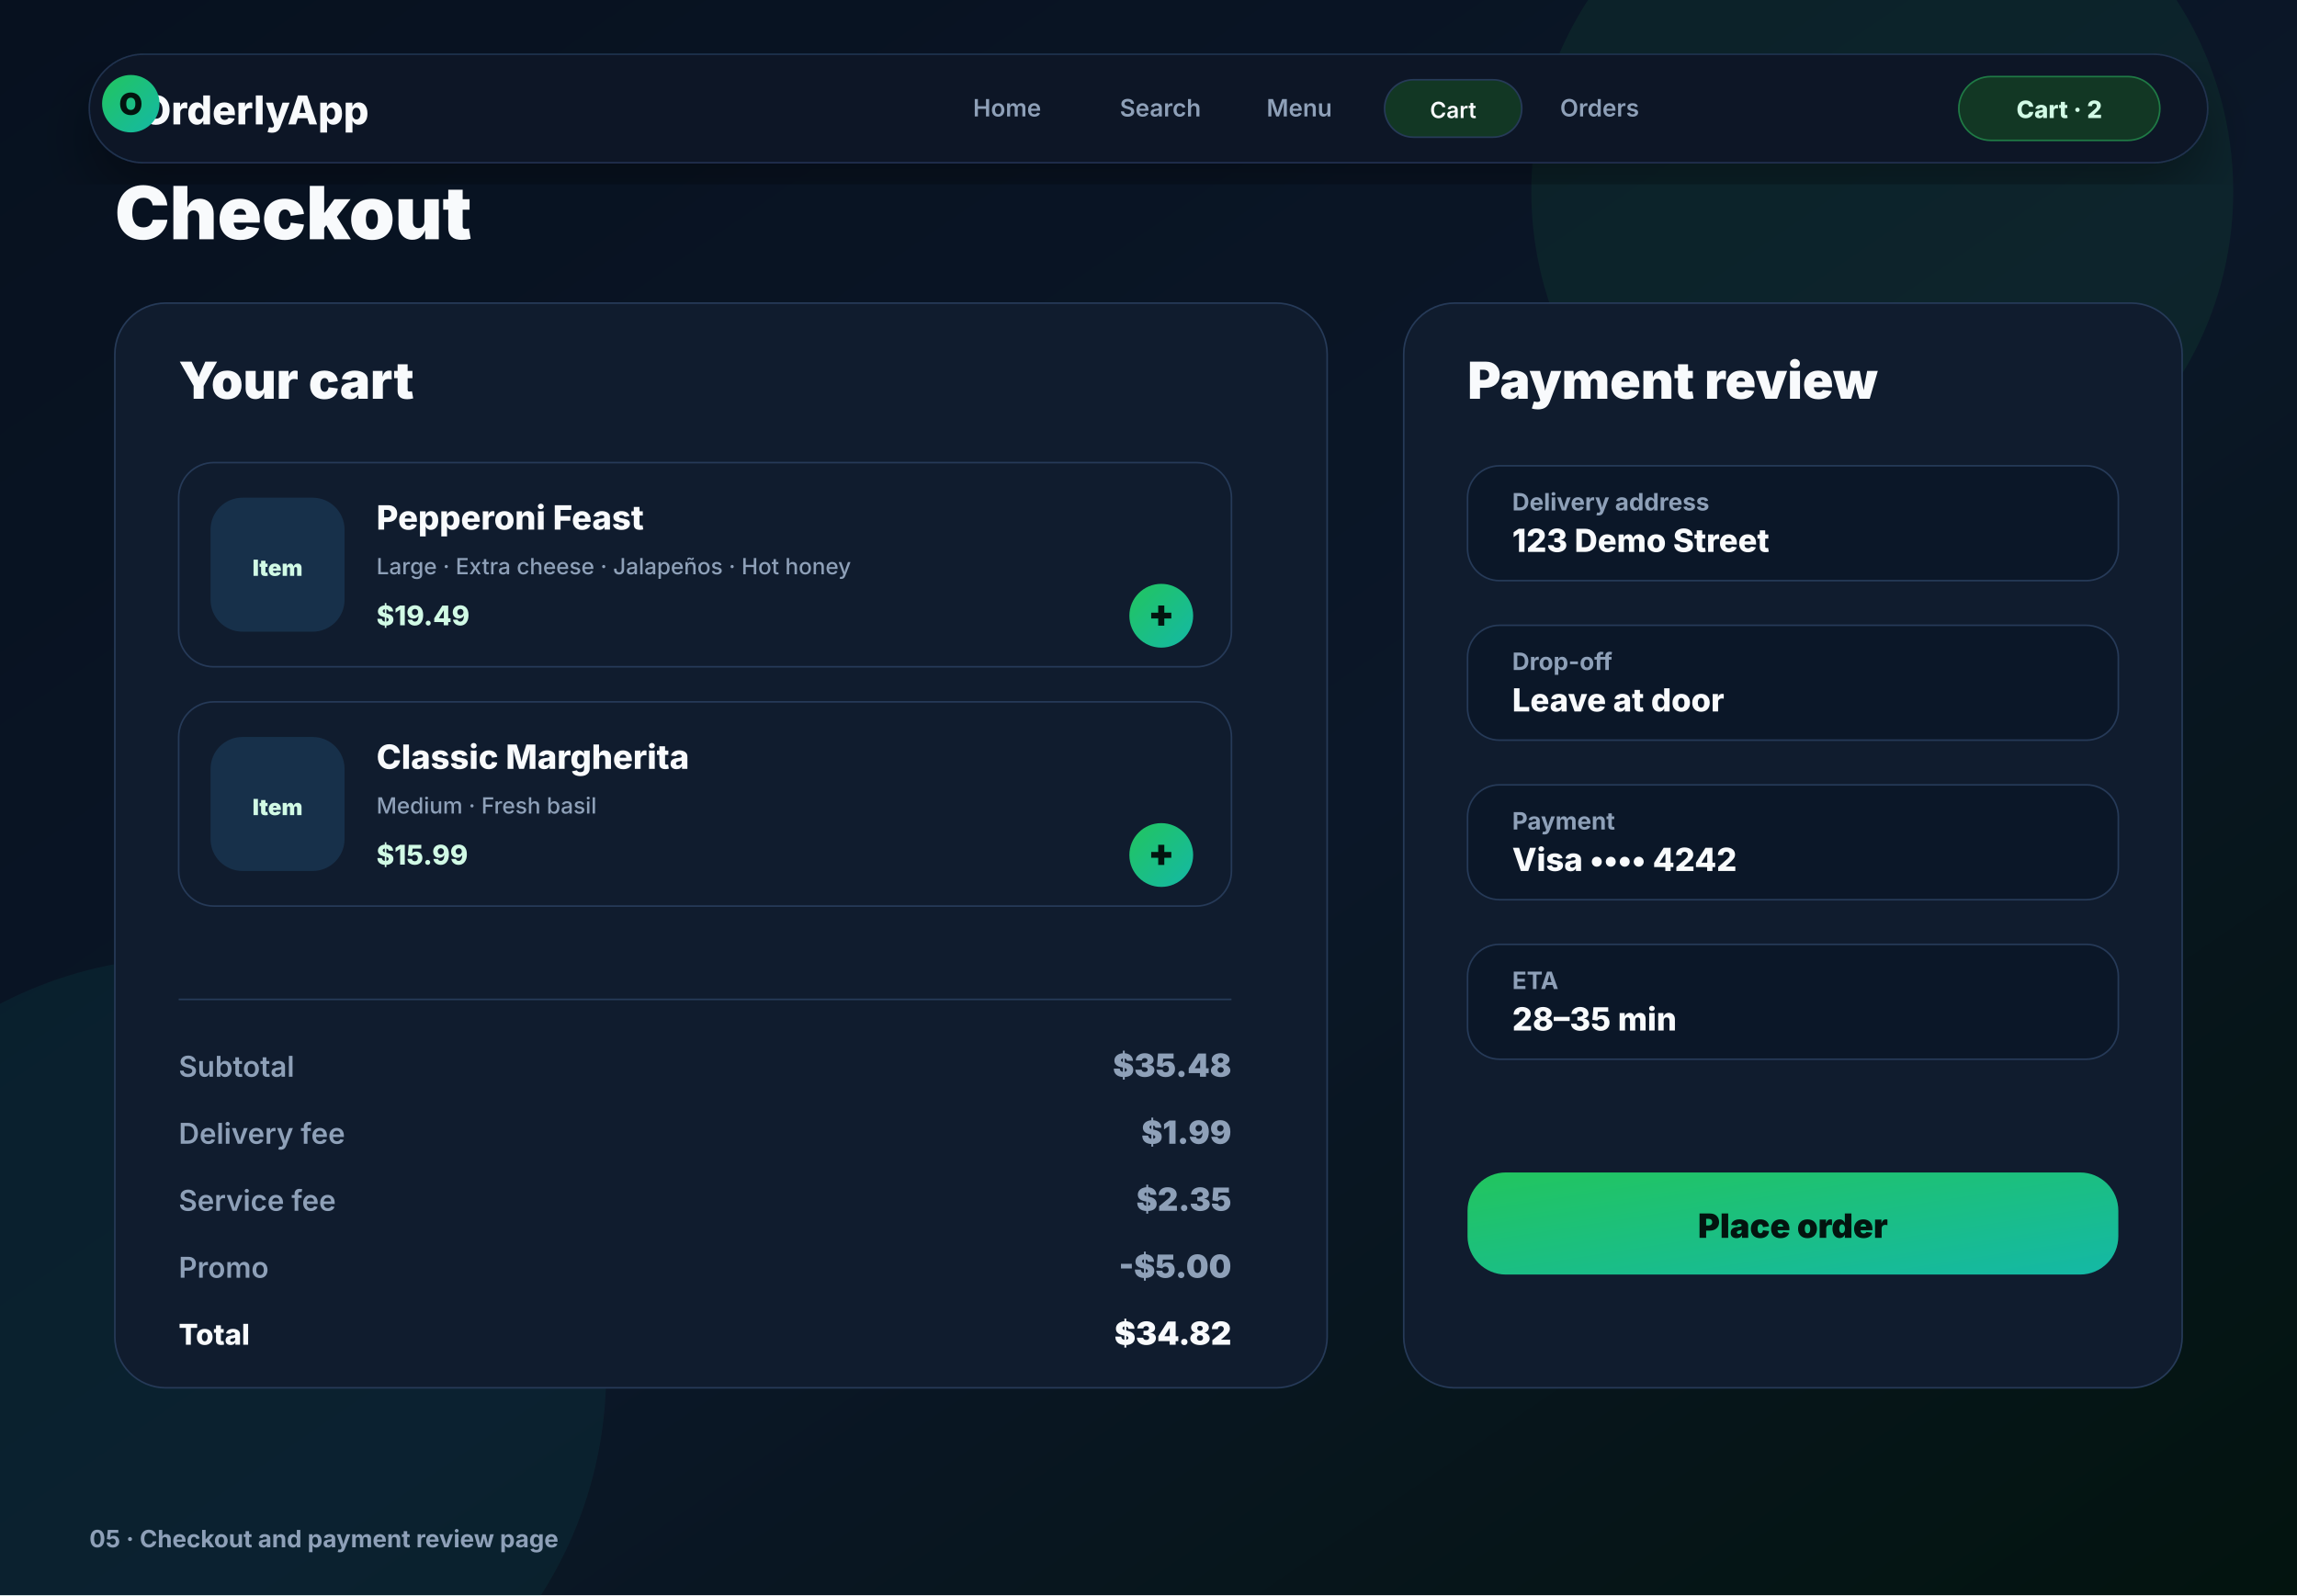
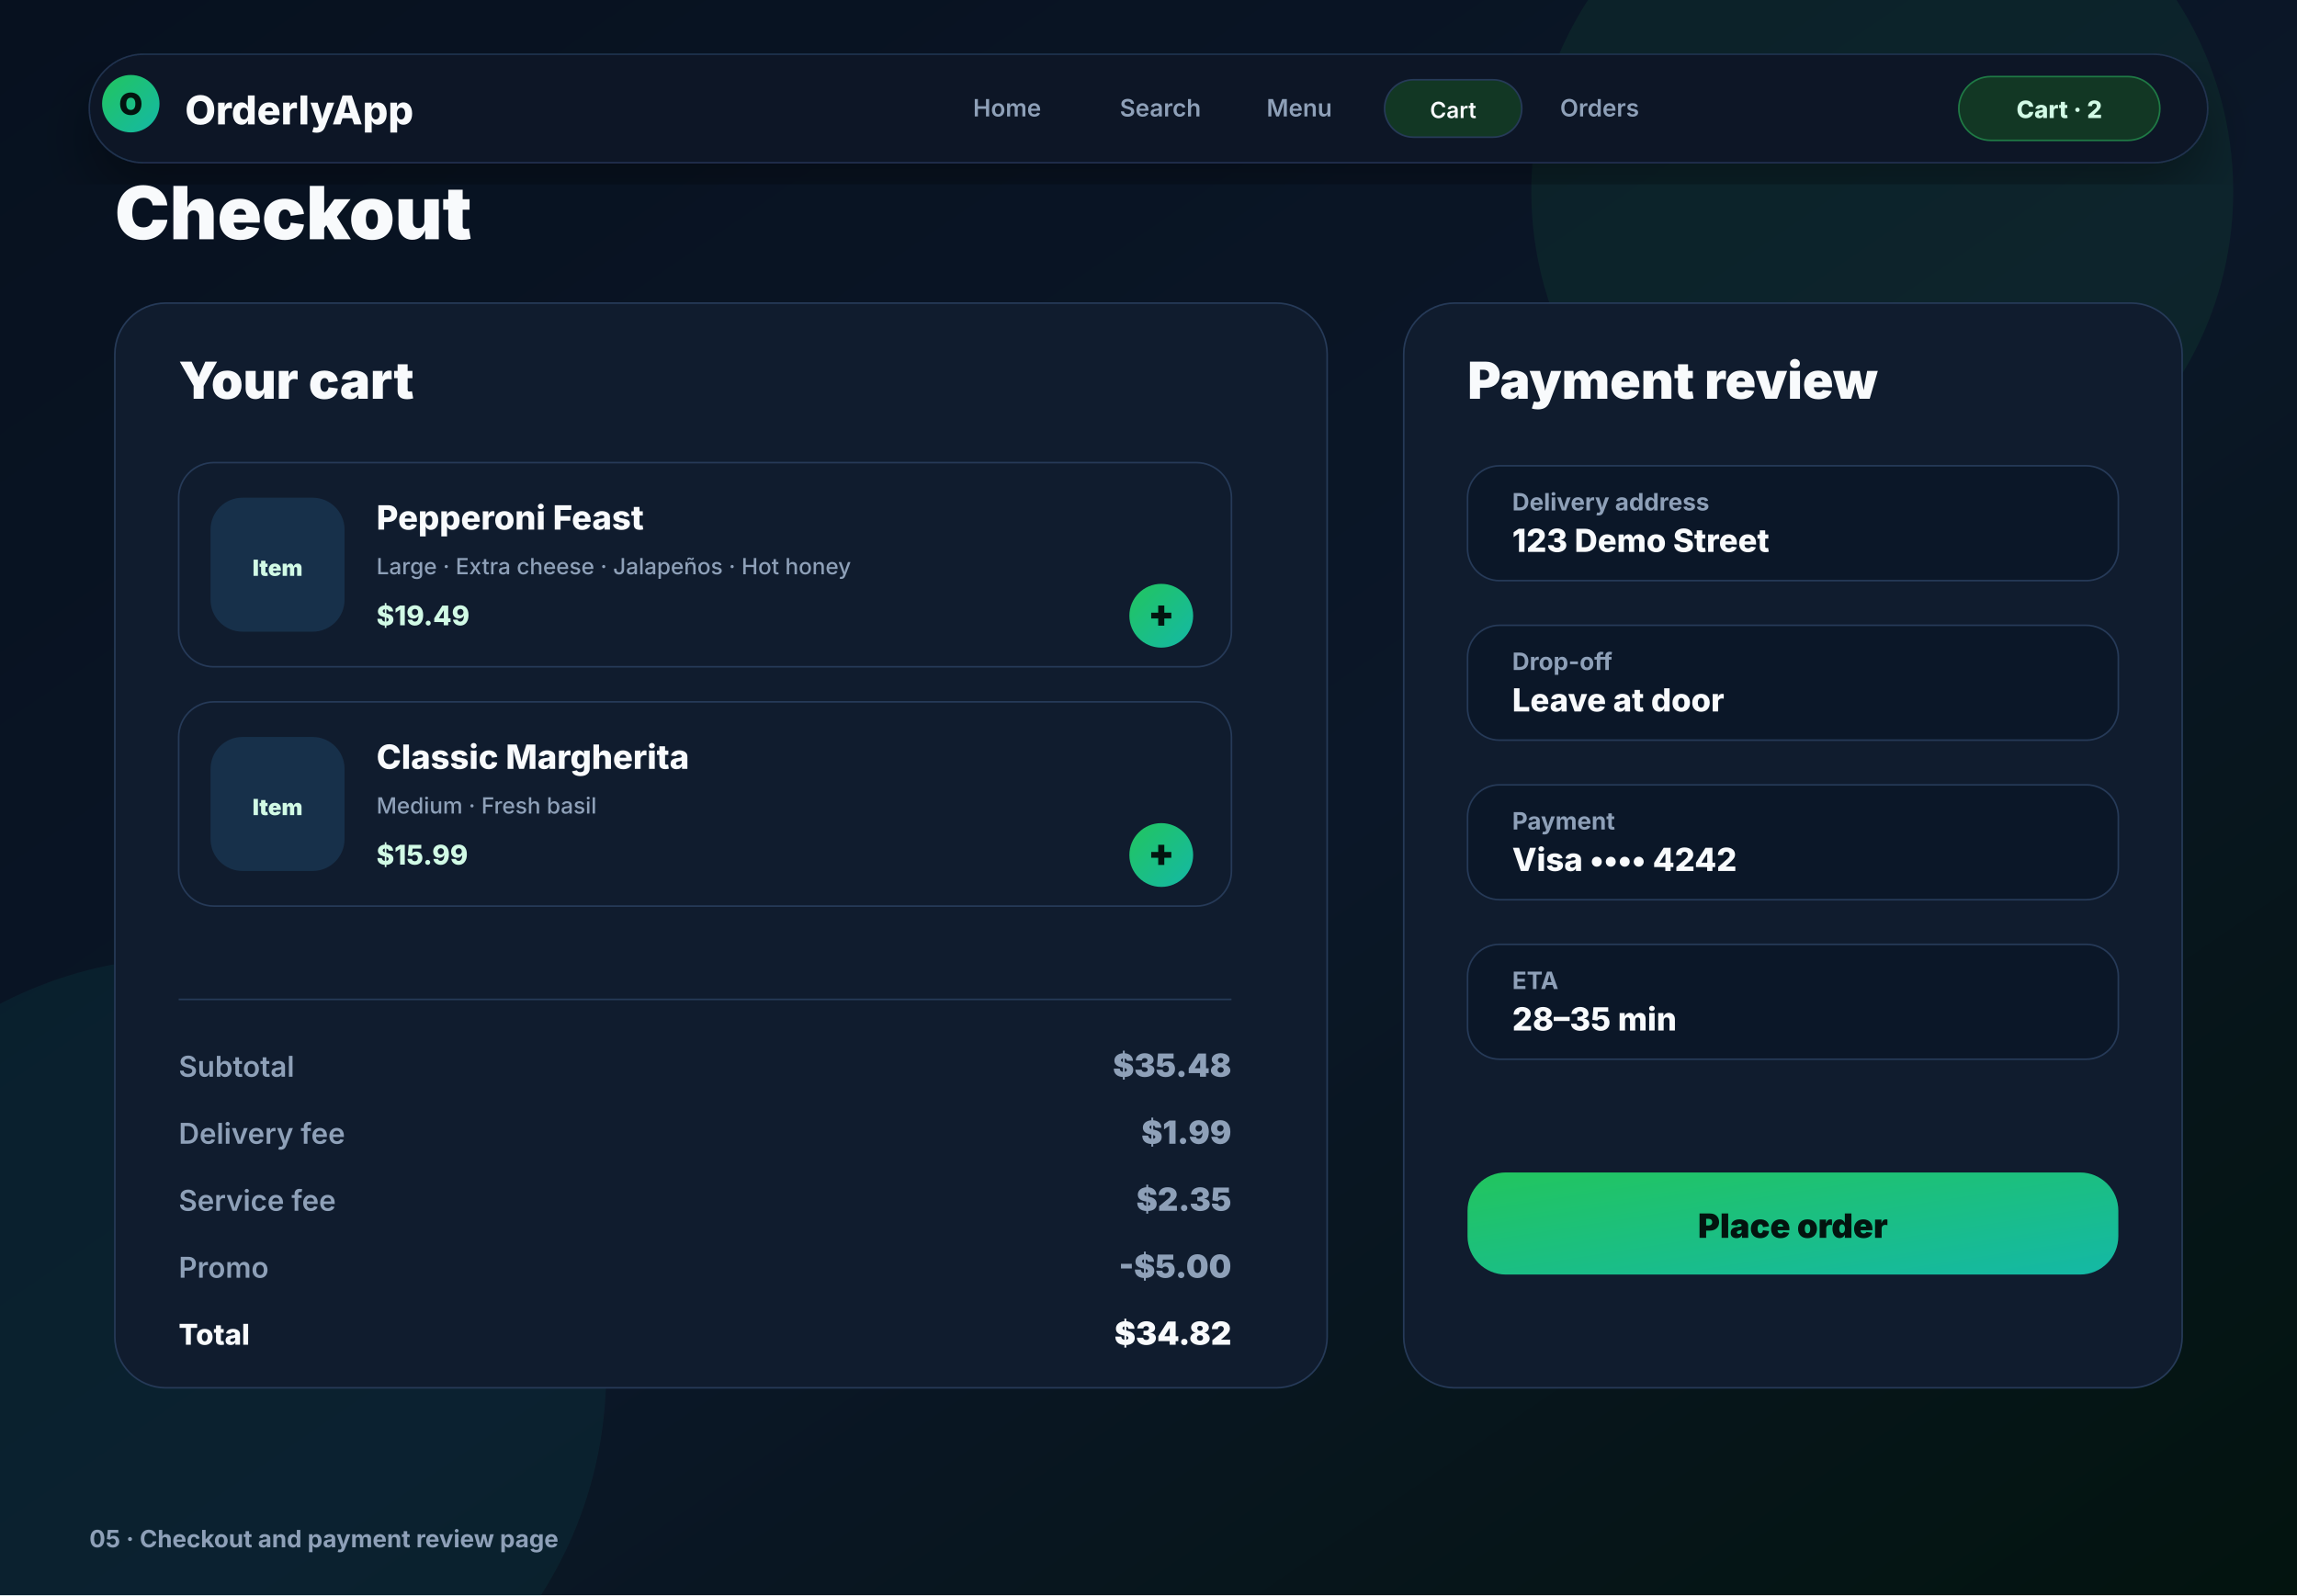
<svg xmlns="http://www.w3.org/2000/svg" width="1440" height="1000" viewBox="0 0 1440 1000" role="img" aria-labelledby="title desc">
  <defs>
    <linearGradient id="bg" x1="0" y1="0" x2="1" y2="1">
      <stop offset="0" stop-color="#07111f" />
      <stop offset="0.55" stop-color="#0b1728" />
      <stop offset="1" stop-color="#03140f" />
    </linearGradient>
    <linearGradient id="accent" x1="0" y1="0" x2="1" y2="1">
      <stop offset="0" stop-color="#22c55e" />
      <stop offset="1" stop-color="#14b8a6" />
    </linearGradient>
    <filter id="shadow" x="-20%" y="-20%" width="140%" height="140%">
      <feDropShadow dx="0" dy="18" stdDeviation="18" flood-color="#000" flood-opacity="0.35" />
    </filter>
  </defs>
  <rect width="1440" height="1000" fill="url(#bg)" />
  <circle cx="1180" cy="120" r="220" fill="#22c55e" opacity="0.08" />
  <circle cx="120" cy="860" r="260" fill="#14b8a6" opacity="0.07" />
  <rect x="56" y="34" width="1328" height="68" rx="34" fill="#081626" opacity="1" stroke="#20324e" stroke-width="1" filter="url(#shadow)" />
-   <text x="88" y="78" fill="#f8fafc" font-family="Inter, Arial, sans-serif" font-size="25" font-weight="800" text-anchor="start" opacity="1">OrderlyApp</text>
  <rect x="64" y="47" width="36" height="36" rx="18" fill="url(#accent)" opacity="1" />
  <text x="82" y="72" fill="#03140f" font-family="Inter, Arial, sans-serif" font-size="19" font-weight="900" text-anchor="middle" opacity="1">O</text>
+   <text x="116" y="78" fill="#f8fafc" font-family="Inter, Arial, sans-serif" font-size="25" font-weight="800" text-anchor="start" opacity="1">OrderlyApp</text>
  <text x="610" y="73" fill="#8ea0b8" font-family="Inter, Arial, sans-serif" font-size="15" font-weight="600" text-anchor="start" opacity="1">Home</text>
  <text x="702" y="73" fill="#8ea0b8" font-family="Inter, Arial, sans-serif" font-size="15" font-weight="600" text-anchor="start" opacity="1">Search</text>
  <text x="794" y="73" fill="#8ea0b8" font-family="Inter, Arial, sans-serif" font-size="15" font-weight="600" text-anchor="start" opacity="1">Menu</text>
  <rect x="868" y="50" width="86" height="36" rx="18" fill="#123724" opacity="1" stroke="#263a58" stroke-width="1" />
  <text x="911.0" y="74" fill="#f8fafc" font-family="Inter, Arial, sans-serif" font-size="14" font-weight="600" text-anchor="middle" opacity="1">Cart</text>
  <text x="978" y="73" fill="#8ea0b8" font-family="Inter, Arial, sans-serif" font-size="15" font-weight="600" text-anchor="start" opacity="1">Orders</text>
  <rect x="1228" y="48" width="126" height="40" rx="20" fill="#123724" opacity="1" stroke="#1f7a45" stroke-width="1" />
  <text x="1291" y="74" fill="#d1fae5" font-family="Inter, Arial, sans-serif" font-size="15" font-weight="800" text-anchor="middle" opacity="1">Cart · 2</text>
  <text x="72" y="150" fill="#f8fafc" font-family="Inter, Arial, sans-serif" font-size="46" font-weight="900" text-anchor="start" opacity="1">Checkout</text>
  <rect x="72" y="190" width="760" height="680" rx="32" fill="#101c2e" opacity="1" stroke="#263a58" stroke-width="1" />
  <text x="112" y="250" fill="#f8fafc" font-family="Inter, Arial, sans-serif" font-size="32" font-weight="850" text-anchor="start" opacity="1">Your cart</text>
  <rect x="112" y="290" width="660" height="128" rx="22" fill="#101c2e" opacity="1" stroke="#263a58" stroke-width="1" />
  <rect x="132" y="312" width="84" height="84" rx="20" fill="#17304a" opacity="1" />
  <text x="174" y="361" fill="#d1fae5" font-family="Inter, Arial, sans-serif" font-size="14" font-weight="900" text-anchor="middle" opacity="1">Item</text>
  <text x="236" y="332" fill="#f8fafc" font-family="Inter, Arial, sans-serif" font-size="21" font-weight="800" text-anchor="start" opacity="1">Pepperoni Feast</text>
  <text x="236" y="360" fill="#8ea0b8" font-family="Inter, Arial, sans-serif" font-size="14" font-weight="500" text-anchor="start" opacity="1">Large · Extra cheese · Jalapeños · Hot honey</text>
  <text x="236" y="392" fill="#d1fae5" font-family="Inter, Arial, sans-serif" font-size="17" font-weight="800" text-anchor="start" opacity="1">$19.49</text>
  <rect x="708" y="366" width="40" height="40" rx="20" fill="url(#accent)" opacity="1" />
  <text x="728" y="393" fill="#03140f" font-family="Inter, Arial, sans-serif" font-size="24" font-weight="900" text-anchor="middle" opacity="1">+</text>
  <rect x="112" y="440" width="660" height="128" rx="22" fill="#101c2e" opacity="1" stroke="#263a58" stroke-width="1" />
  <rect x="132" y="462" width="84" height="84" rx="20" fill="#17304a" opacity="1" />
  <text x="174" y="511" fill="#d1fae5" font-family="Inter, Arial, sans-serif" font-size="14" font-weight="900" text-anchor="middle" opacity="1">Item</text>
  <text x="236" y="482" fill="#f8fafc" font-family="Inter, Arial, sans-serif" font-size="21" font-weight="800" text-anchor="start" opacity="1">Classic Margherita</text>
  <text x="236" y="510" fill="#8ea0b8" font-family="Inter, Arial, sans-serif" font-size="14" font-weight="500" text-anchor="start" opacity="1">Medium · Fresh basil</text>
  <text x="236" y="542" fill="#d1fae5" font-family="Inter, Arial, sans-serif" font-size="17" font-weight="800" text-anchor="start" opacity="1">$15.99</text>
  <rect x="708" y="516" width="40" height="40" rx="20" fill="url(#accent)" opacity="1" />
  <text x="728" y="543" fill="#03140f" font-family="Inter, Arial, sans-serif" font-size="24" font-weight="900" text-anchor="middle" opacity="1">+</text>
  <rect x="112" y="626" width="660" height="1" rx="0" fill="#263a58" opacity="1" />
  <text x="112" y="675" fill="#8ea0b8" font-family="Inter, Arial, sans-serif" font-size="18" font-weight="600" text-anchor="start" opacity="1">Subtotal</text>
  <text x="772" y="675" fill="#8ea0b8" font-family="Inter, Arial, sans-serif" font-size="20" font-weight="850" text-anchor="end" opacity="1">$35.48</text>
  <text x="112" y="717" fill="#8ea0b8" font-family="Inter, Arial, sans-serif" font-size="18" font-weight="600" text-anchor="start" opacity="1">Delivery fee</text>
  <text x="772" y="717" fill="#8ea0b8" font-family="Inter, Arial, sans-serif" font-size="20" font-weight="850" text-anchor="end" opacity="1">$1.99</text>
  <text x="112" y="759" fill="#8ea0b8" font-family="Inter, Arial, sans-serif" font-size="18" font-weight="600" text-anchor="start" opacity="1">Service fee</text>
  <text x="772" y="759" fill="#8ea0b8" font-family="Inter, Arial, sans-serif" font-size="20" font-weight="850" text-anchor="end" opacity="1">$2.35</text>
  <text x="112" y="801" fill="#8ea0b8" font-family="Inter, Arial, sans-serif" font-size="18" font-weight="600" text-anchor="start" opacity="1">Promo</text>
  <text x="772" y="801" fill="#8ea0b8" font-family="Inter, Arial, sans-serif" font-size="20" font-weight="850" text-anchor="end" opacity="1">-$5.00</text>
  <text x="112" y="843" fill="#f8fafc" font-family="Inter, Arial, sans-serif" font-size="18" font-weight="800" text-anchor="start" opacity="1">Total</text>
  <text x="772" y="843" fill="#f8fafc" font-family="Inter, Arial, sans-serif" font-size="20" font-weight="850" text-anchor="end" opacity="1">$34.82</text>
  <rect x="880" y="190" width="488" height="680" rx="32" fill="#101c2e" opacity="1" stroke="#263a58" stroke-width="1" />
  <text x="920" y="250" fill="#f8fafc" font-family="Inter, Arial, sans-serif" font-size="32" font-weight="850" text-anchor="start" opacity="1">Payment review</text>
  <rect x="920" y="292" width="408" height="72" rx="20" fill="#0b1728" opacity="1" stroke="#263a58" stroke-width="1" />
  <text x="948" y="320" fill="#8ea0b8" font-family="Inter, Arial, sans-serif" font-size="15" font-weight="650" text-anchor="start" opacity="1">Delivery address</text>
  <text x="948" y="346" fill="#f8fafc" font-family="Inter, Arial, sans-serif" font-size="20" font-weight="800" text-anchor="start" opacity="1">123 Demo Street</text>
  <rect x="920" y="392" width="408" height="72" rx="20" fill="#0b1728" opacity="1" stroke="#263a58" stroke-width="1" />
  <text x="948" y="420" fill="#8ea0b8" font-family="Inter, Arial, sans-serif" font-size="15" font-weight="650" text-anchor="start" opacity="1">Drop-off</text>
  <text x="948" y="446" fill="#f8fafc" font-family="Inter, Arial, sans-serif" font-size="20" font-weight="800" text-anchor="start" opacity="1">Leave at door</text>
  <rect x="920" y="492" width="408" height="72" rx="20" fill="#0b1728" opacity="1" stroke="#263a58" stroke-width="1" />
  <text x="948" y="520" fill="#8ea0b8" font-family="Inter, Arial, sans-serif" font-size="15" font-weight="650" text-anchor="start" opacity="1">Payment</text>
  <text x="948" y="546" fill="#f8fafc" font-family="Inter, Arial, sans-serif" font-size="20" font-weight="800" text-anchor="start" opacity="1">Visa •••• 4242</text>
  <rect x="920" y="592" width="408" height="72" rx="20" fill="#0b1728" opacity="1" stroke="#263a58" stroke-width="1" />
  <text x="948" y="620" fill="#8ea0b8" font-family="Inter, Arial, sans-serif" font-size="15" font-weight="650" text-anchor="start" opacity="1">ETA</text>
  <text x="948" y="646" fill="#f8fafc" font-family="Inter, Arial, sans-serif" font-size="20" font-weight="800" text-anchor="start" opacity="1">28–35 min</text>
  <rect x="920" y="735" width="408" height="64" rx="24" fill="url(#accent)" opacity="1" />
  <text x="1124" y="776" fill="#03140f" font-family="Inter, Arial, sans-serif" font-size="21" font-weight="900" text-anchor="middle" opacity="1">Place order</text>
  <text x="56" y="970" fill="#8ea0b8" font-family="Inter, Arial, sans-serif" font-size="15" font-weight="700" text-anchor="start" opacity="1">05 · Checkout and payment review page</text>
</svg>
